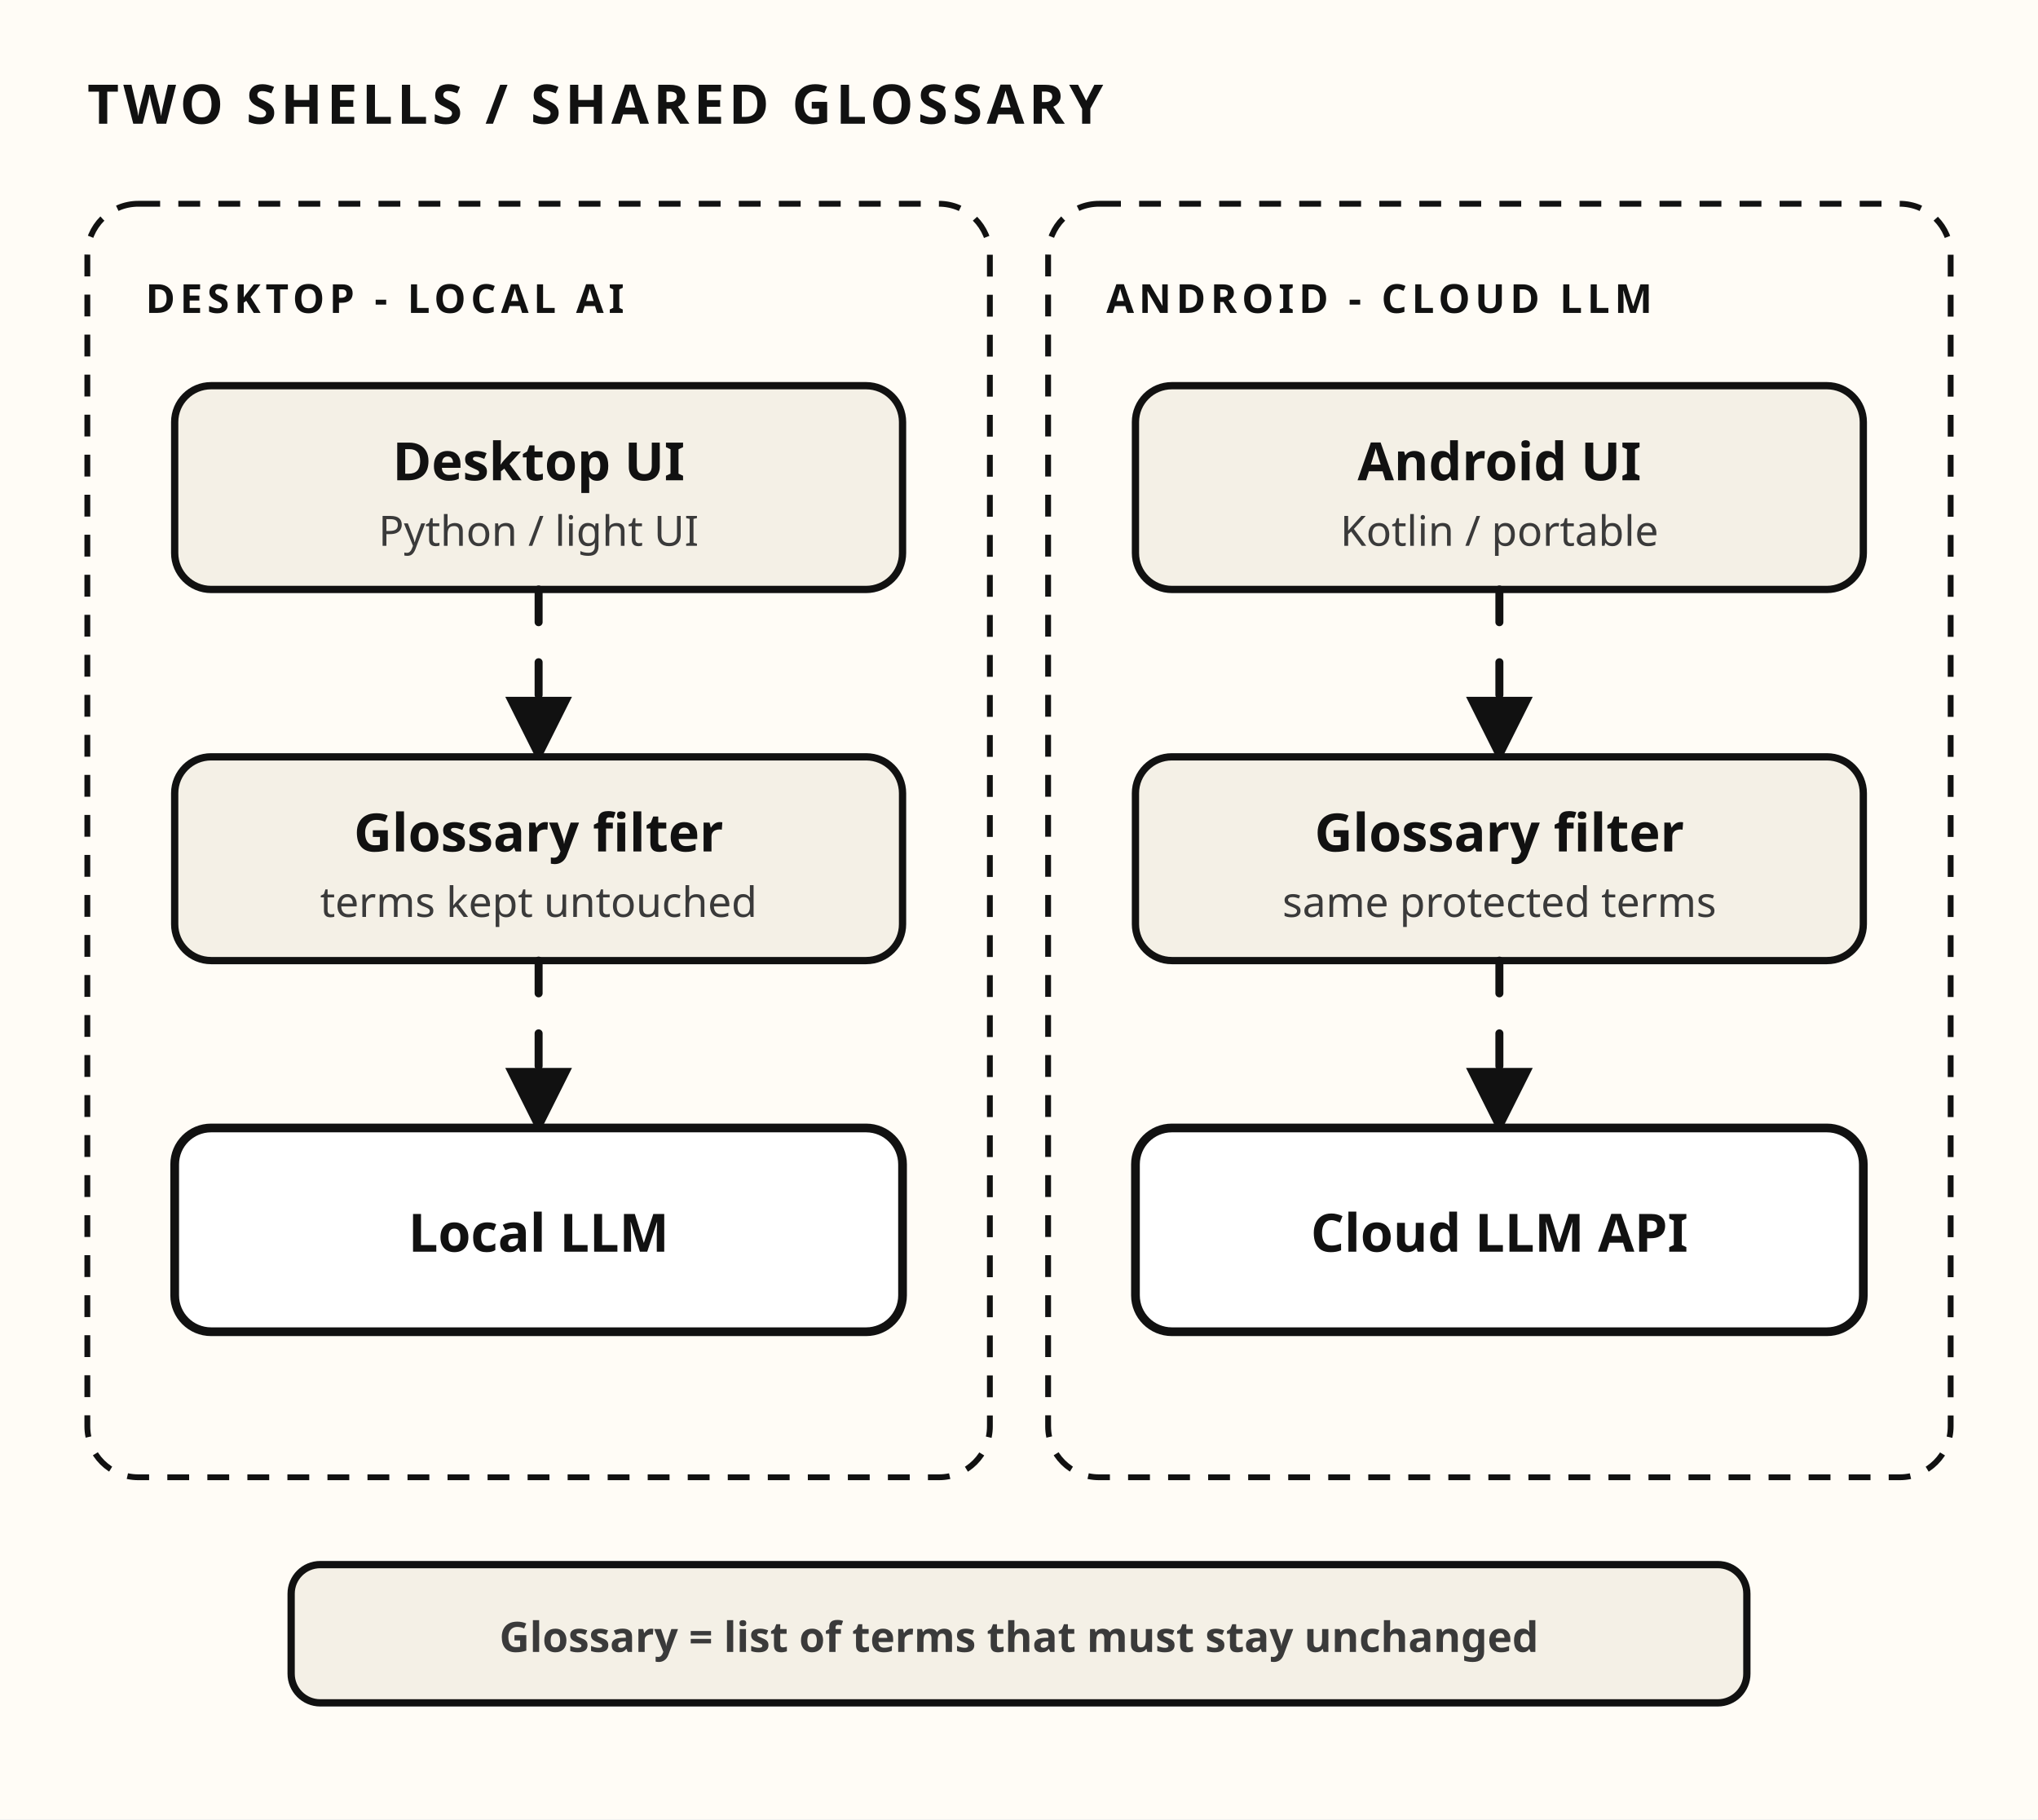
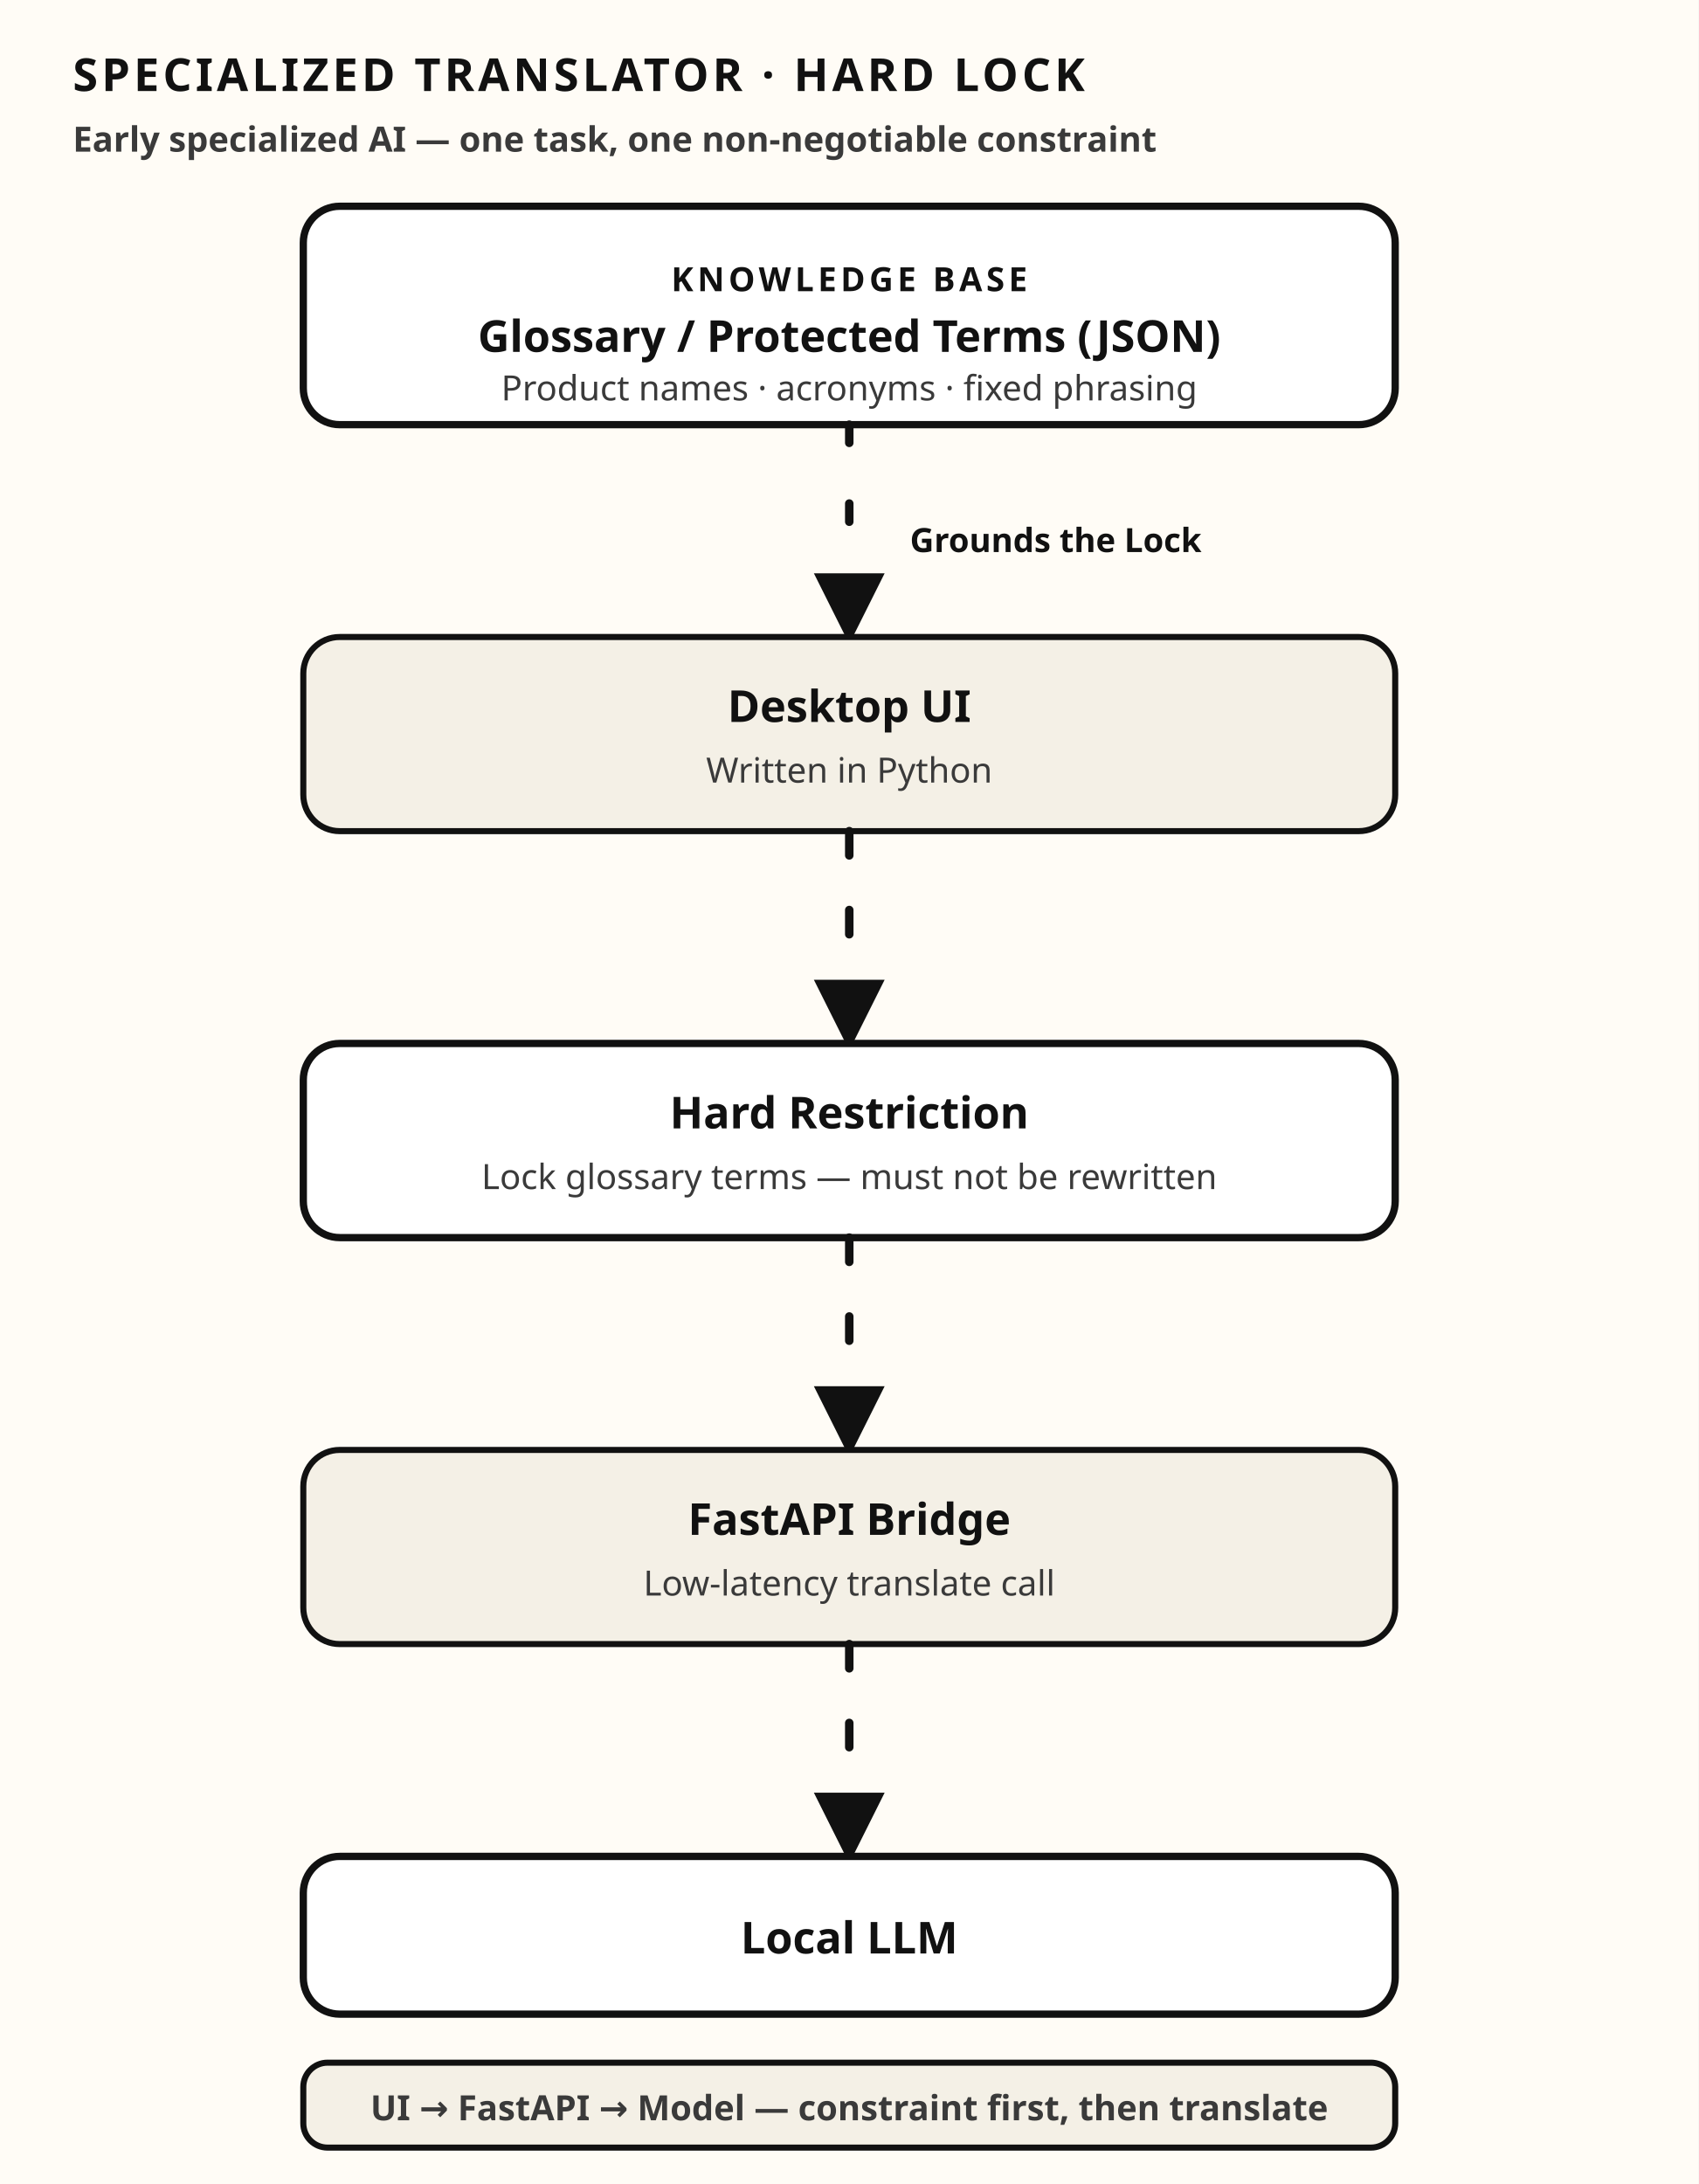
- <svg xmlns="http://www.w3.org/2000/svg" viewBox="0 0 560 500" role="img" aria-labelledby="t d">
+ <svg xmlns="http://www.w3.org/2000/svg" viewBox="0 0 560 720" role="img" aria-labelledby="t d">
  <defs>
    <marker id="a" viewBox="0 0 12 12" refX="10" refY="6" markerWidth="10" markerHeight="10" orient="auto-start-reverse">
      <path d="M1 1 L11 6 L1 11 Z" fill="#111" />
    </marker>
    <style>
      .bg { fill:#fffcf6; }
      .b { fill:#f4f0e6; stroke:#111; stroke-width:2; }
      .hi { fill:#fff; stroke:#111; stroke-width:2.4; }
      .out { fill:none; stroke:#111; stroke-width:1.6; stroke-dasharray:6 5; }
      .plane { fill:none; stroke:#111; stroke-width:1.8; stroke-dasharray:7 5; }
      .cloud { fill:none; stroke:#111; stroke-width:1.6; stroke-dasharray:6 5; }
      .title { font-family:Segoe UI,system-ui,sans-serif; font-size:15px; font-weight:800; letter-spacing:0.08em; fill:#111; }
      .lab { font-family:Segoe UI,system-ui,sans-serif; font-size:14.5px; font-weight:800; fill:#111; }
      .sub { font-family:Segoe UI,system-ui,sans-serif; font-size:11.5px; font-weight:500; fill:#3a3a3a; }
      .cap { font-family:Segoe UI,system-ui,sans-serif; font-size:11px; font-weight:800; letter-spacing:0.12em; fill:#111; }
      .line {
-         stroke:#111; stroke-width:2.2; fill:none; marker-end:url(#a);
+         stroke:#111; stroke-width:2.8; fill:none; marker-end:url(#a);
        stroke-linecap:round; stroke-linejoin:round;
-         stroke-dasharray:9 11;
-         animation: flow 1.05s linear infinite;
+         stroke-dasharray:8 18;
+         animation: flow 1.35s linear infinite;
      }
      .line.ingest {
-         stroke-dasharray: 4 16;
-         animation: flow 1.7s linear infinite;
+         stroke-dasharray: 6 20;
+         animation: flow 1.55s linear infinite;
      }
      .line.return {
-         stroke-dasharray: 10 8;
-         animation: flow 0.85s linear infinite;
+         stroke-dasharray: 10 16;
+         animation: flow 1.15s linear infinite;
      }
      .line.stem {
        marker-end: none;
-         stroke-dasharray: 9 11;
-         animation: flow 1.05s linear infinite;
+         stroke-dasharray: 8 18;
+         animation: flow 1.35s linear infinite;
      }
      .line.gate {
-         stroke-dasharray: 5 7;
-         animation: flow 1.2s linear infinite;
+         stroke-dasharray: 6 14;
+         animation: flow 1.4s linear infinite;
      }
      .hi.pulse {
        animation: node-pulse 2.6s ease-in-out infinite;
      }
      .lbl.flow-lbl {
        animation: lbl-pulse 2.2s ease-in-out infinite;
      }
      .chip { fill:#fff; stroke:#111; stroke-width:1.6; }
      .lbl { font-family:Segoe UI,system-ui,sans-serif; font-size:11px; font-weight:700; fill:#111; }
      .foot { font-family:Segoe UI,system-ui,sans-serif; font-size:11.5px; font-weight:600; fill:#3a3a3a; }
      @keyframes flow {
-         to { stroke-dashoffset: -20; }
+         to { stroke-dashoffset: -52; }
      }
      @keyframes node-pulse {
        0%, 100% { stroke-width: 2.4; }
        50% { stroke-width: 3.4; }
      }
      @keyframes lbl-pulse {
        0%, 100% { opacity: 0.55; }
        50% { opacity: 1; }
      }
      @media (prefers-reduced-motion: reduce) {
        .line, .line.ingest, .line.return, .line.stem, .line.gate, .hi.pulse, .lbl.flow-lbl { animation: none; }
        .line, .line.ingest, .line.return, .line.stem, .line.gate { stroke-dasharray: none; }
      }
    </style>
  </defs>
-   <rect class="bg" width="560" height="500" />
-   <text x="24" y="34" class="title">TWO SHELLS / SHARED GLOSSARY</text>
-   <rect class="out" x="24" y="56" width="248" height="350" rx="14" />
-   <text x="40" y="86" class="cap">DESKTOP - LOCAL AI</text>
-   <rect class="b" x="48" y="106" width="200" height="56" rx="10" />
-   <text x="148" y="132" text-anchor="middle" class="lab">Desktop UI</text>
-   <text x="148" y="150" text-anchor="middle" class="sub">Python / light UI</text>
-   <line class="line" x1="148" y1="162" x2="148" y2="208" />
-   <rect class="b" x="48" y="208" width="200" height="56" rx="10" />
-   <text x="148" y="234" text-anchor="middle" class="lab">Glossary filter</text>
-   <text x="148" y="252" text-anchor="middle" class="sub">terms kept untouched</text>
-   <line class="line" x1="148" y1="264" x2="148" y2="310" />
-   <rect class="hi" x="48" y="310" width="200" height="56" rx="10" />
-   <text x="148" y="344" text-anchor="middle" class="lab">Local LLM</text>
-   <rect class="out" x="288" y="56" width="248" height="350" rx="14" />
-   <text x="304" y="86" class="cap">ANDROID - CLOUD LLM</text>
-   <rect class="b" x="312" y="106" width="200" height="56" rx="10" />
-   <text x="412" y="132" text-anchor="middle" class="lab">Android UI</text>
-   <text x="412" y="150" text-anchor="middle" class="sub">Kotlin / portable</text>
-   <line class="line" x1="412" y1="162" x2="412" y2="208" />
-   <rect class="b" x="312" y="208" width="200" height="56" rx="10" />
-   <text x="412" y="234" text-anchor="middle" class="lab">Glossary filter</text>
-   <text x="412" y="252" text-anchor="middle" class="sub">same protected terms</text>
-   <line class="line" x1="412" y1="264" x2="412" y2="310" />
-   <rect class="hi" x="312" y="310" width="200" height="56" rx="10" />
-   <text x="412" y="344" text-anchor="middle" class="lab">Cloud LLM API</text>
-   <rect class="b" x="80" y="430" width="400" height="38" rx="8" />
-   <text x="280" y="454" text-anchor="middle" class="foot">Glossary = list of terms that must stay unchanged</text>
+   <rect class="bg" width="560" height="720" />
+   <text x="24" y="30" class="title">SPECIALIZED TRANSLATOR · HARD LOCK</text>
+   <text x="24" y="50" class="foot">Early specialized AI — one task, one non-negotiable constraint</text>
+   <rect class="hi pulse" x="100" y="68" width="360" height="72" rx="12" />
+   <text x="280" y="96" text-anchor="middle" class="cap">KNOWLEDGE BASE</text>
+   <text x="280" y="116" text-anchor="middle" class="lab">Glossary / Protected Terms (JSON)</text>
+   <text x="280" y="132" text-anchor="middle" class="sub">Product names · acronyms · fixed phrasing</text>
+   <line class="line ingest" x1="280" y1="140" x2="280" y2="210" />
+   <text x="300" y="182" class="lbl flow-lbl">Grounds the Lock</text>
+   <rect class="b" x="100" y="210" width="360" height="64" rx="12" />
+   <text x="280" y="238" text-anchor="middle" class="lab">Desktop UI</text>
+   <text x="280" y="258" text-anchor="middle" class="sub">Written in Python</text>
+   <line class="line" x1="280" y1="274" x2="280" y2="344" />
+   <rect class="hi" x="100" y="344" width="360" height="64" rx="12" />
+   <text x="280" y="372" text-anchor="middle" class="lab">Hard Restriction</text>
+   <text x="280" y="392" text-anchor="middle" class="sub">Lock glossary terms — must not be rewritten</text>
+   <line class="line" x1="280" y1="408" x2="280" y2="478" />
+   <rect class="b" x="100" y="478" width="360" height="64" rx="12" />
+   <text x="280" y="506" text-anchor="middle" class="lab">FastAPI Bridge</text>
+   <text x="280" y="526" text-anchor="middle" class="sub">Low-latency translate call</text>
+   <line class="line" x1="280" y1="542" x2="280" y2="612" />
+   <rect class="hi" x="100" y="612" width="360" height="52" rx="12" />
+   <text x="280" y="644" text-anchor="middle" class="lab">Local LLM</text>
+   <rect class="b" x="100" y="680" width="360" height="28" rx="8" />
+   <text x="280" y="699" text-anchor="middle" class="foot">UI → FastAPI → Model — constraint first, then translate</text>
</svg>
